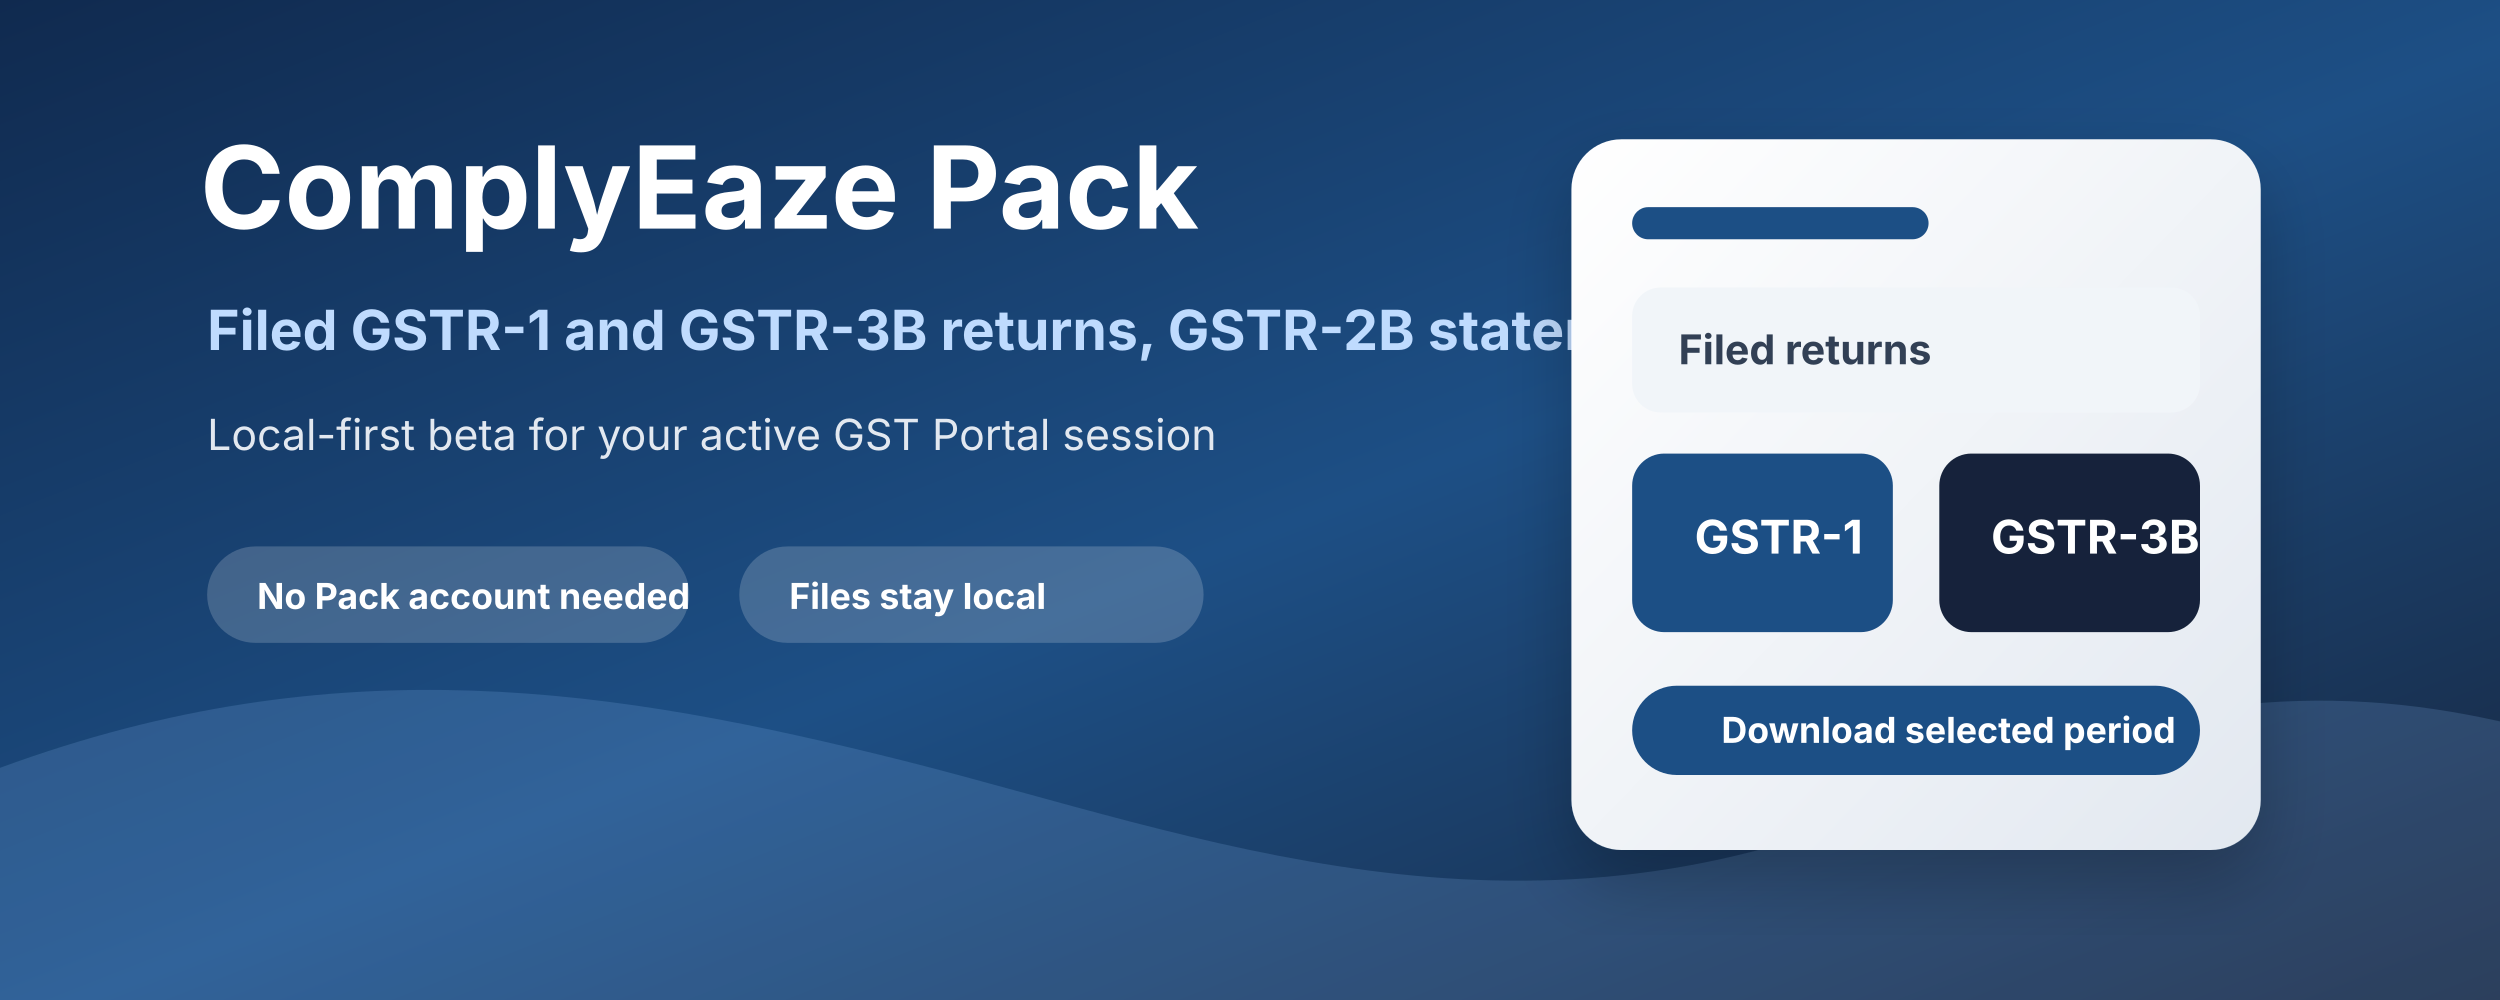
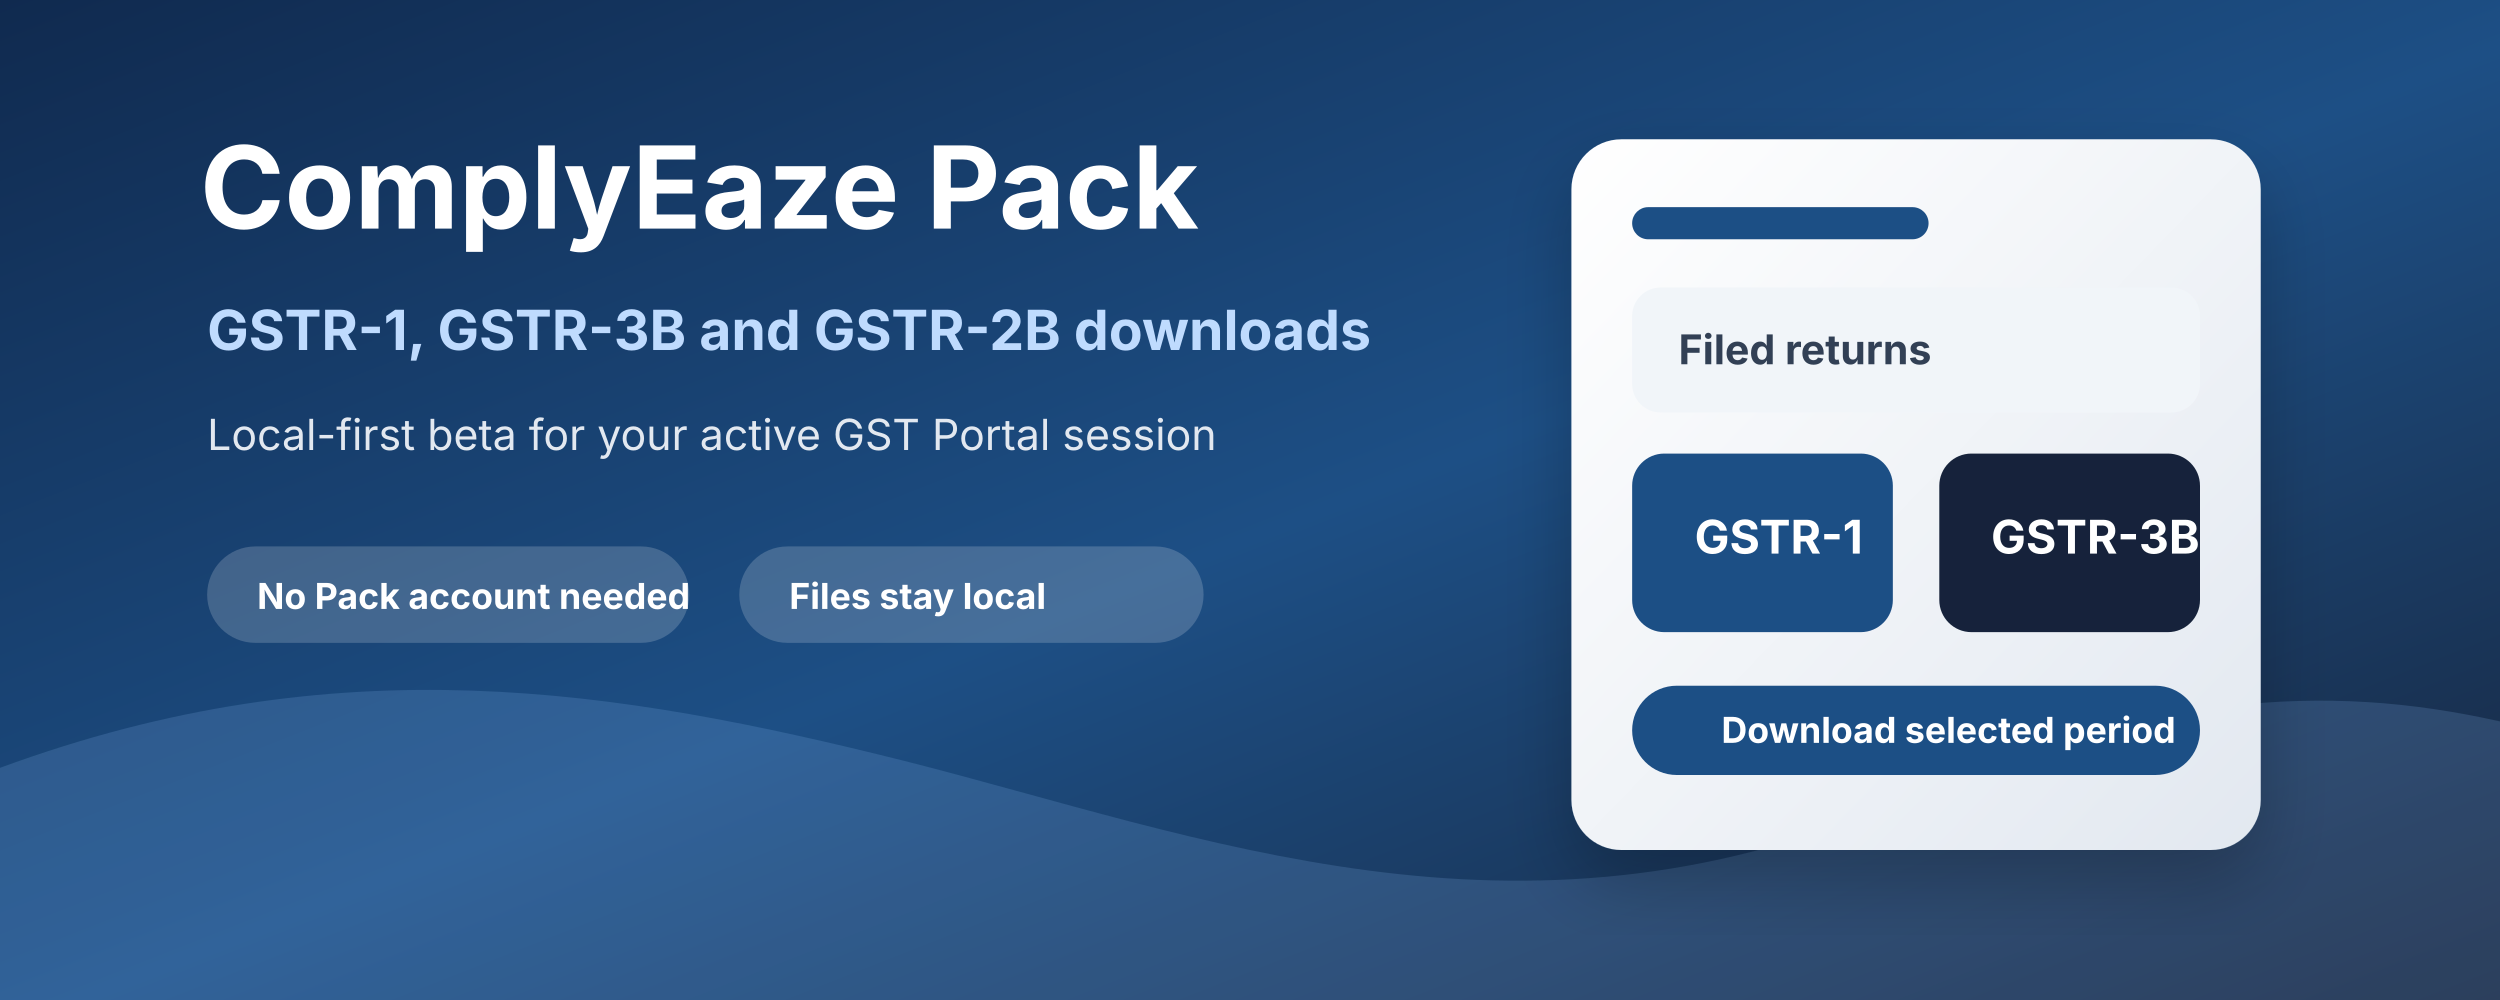
<svg xmlns="http://www.w3.org/2000/svg" width="1400" height="560" viewBox="0 0 1400 560" role="img" aria-labelledby="title desc">
  <defs>
    <linearGradient id="bg" x1="0" y1="0" x2="1" y2="1">
      <stop offset="0" stop-color="#102a4f" />
      <stop offset="0.52" stop-color="#1d4f85" />
      <stop offset="1" stop-color="#17243b" />
    </linearGradient>
    <linearGradient id="panel" x1="0" y1="0" x2="1" y2="1">
      <stop offset="0" stop-color="#ffffff" />
      <stop offset="1" stop-color="#e2e8f0" />
    </linearGradient>
    <filter id="cardShadow" x="-12%" y="-12%" width="124%" height="124%">
      <feDropShadow dx="0" dy="18" stdDeviation="20" flood-color="#08111b" flood-opacity="0.24" />
    </filter>
  </defs>
  <rect width="1400" height="560" fill="url(#bg)" />
  <path d="M0 430C190 360 346 386 506 426C672 468 850 540 1060 450C1204 388 1302 382 1400 404V560H0Z" fill="#93c5fd" opacity="0.17" />
  <g transform="translate(112 128)">
    <text x="0" y="0" fill="#ffffff" font-family="Inter, Arial, sans-serif" font-size="64" font-weight="750">ComplyEaze Pack</text>
-     <text x="4" y="68" fill="#bfdbfe" font-family="Inter, Arial, sans-serif" font-size="31" font-weight="650">Filed GSTR-1 and GSTR-3B returns, GSTR-2B statements</text>
+     <text x="4" y="68" fill="#bfdbfe" font-family="Inter, Arial, sans-serif" font-size="31" font-weight="650">GSTR-1, GSTR-3B and GSTR-2B downloads</text>
    <text x="4" y="124" fill="#e2e8f0" font-family="Inter, Arial, sans-serif" font-size="24">Local-first beta for your active GST Portal session</text>
    <g transform="translate(4 178)">
      <rect x="0" y="0" width="270" height="54" rx="27" fill="#ffffff" opacity="0.18" />
      <text x="28" y="35" fill="#ffffff" font-family="Inter, Arial, sans-serif" font-size="20" font-weight="650">No Pack account needed</text>
      <rect x="298" y="0" width="260" height="54" rx="27" fill="#ffffff" opacity="0.18" />
      <text x="326" y="35" fill="#ffffff" font-family="Inter, Arial, sans-serif" font-size="20" font-weight="650">Files stay local</text>
    </g>
  </g>
  <g transform="translate(880 78)" filter="url(#cardShadow)">
    <rect width="386" height="398" rx="28" fill="url(#panel)" />
    <rect x="34" y="38" width="166" height="18" rx="9" fill="#1d4f85" />
    <rect x="34" y="83" width="318" height="70" rx="16" fill="#f1f5f9" />
    <text x="60" y="126" fill="#334155" font-family="Inter, Arial, sans-serif" font-size="23" font-weight="700">Filed returns</text>
    <rect x="34" y="176" width="146" height="100" rx="18" fill="#1d4f85" />
    <rect x="206" y="176" width="146" height="100" rx="18" fill="#17243b" />
    <text x="69" y="232" fill="#ffffff" font-family="Inter, Arial, sans-serif" font-size="26" font-weight="750">GSTR-1</text>
    <text x="235" y="232" fill="#ffffff" font-family="Inter, Arial, sans-serif" font-size="26" font-weight="750">GSTR-3B</text>
    <rect x="34" y="306" width="318" height="50" rx="25" fill="#1d4f85" />
    <text x="84" y="338" fill="#ffffff" font-family="Inter, Arial, sans-serif" font-size="20" font-weight="750">Download selected period</text>
  </g>
</svg>
